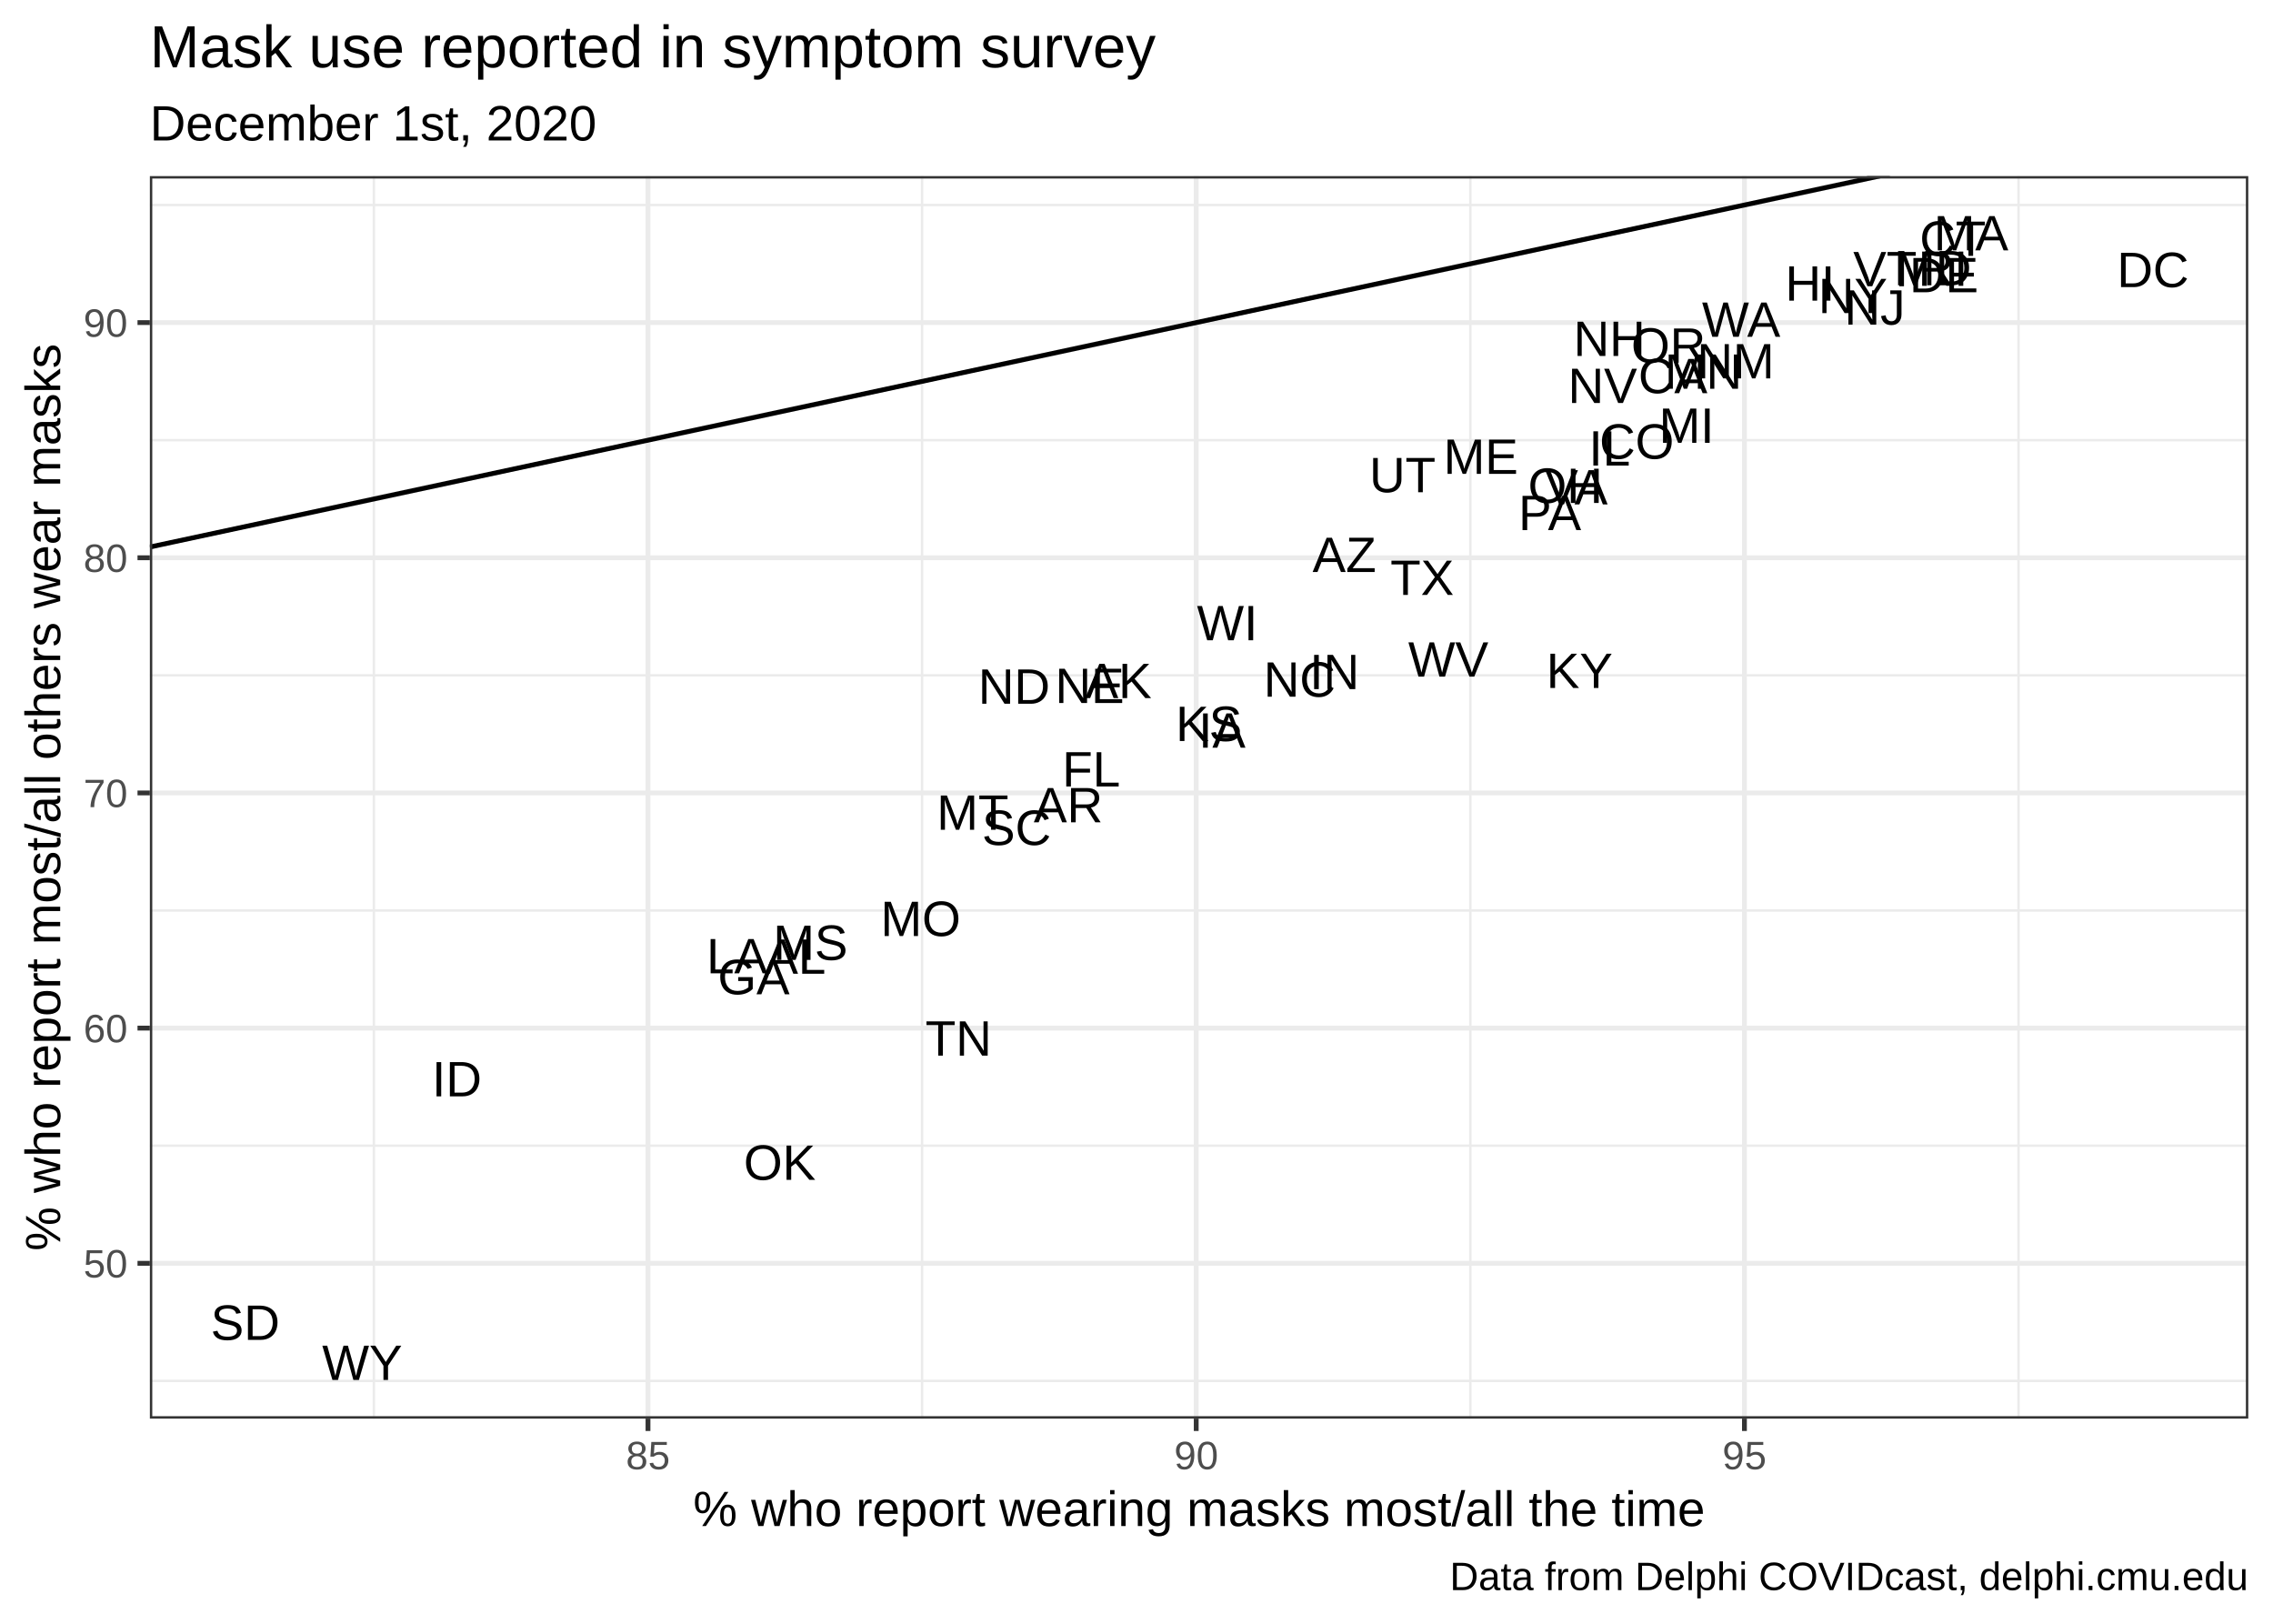
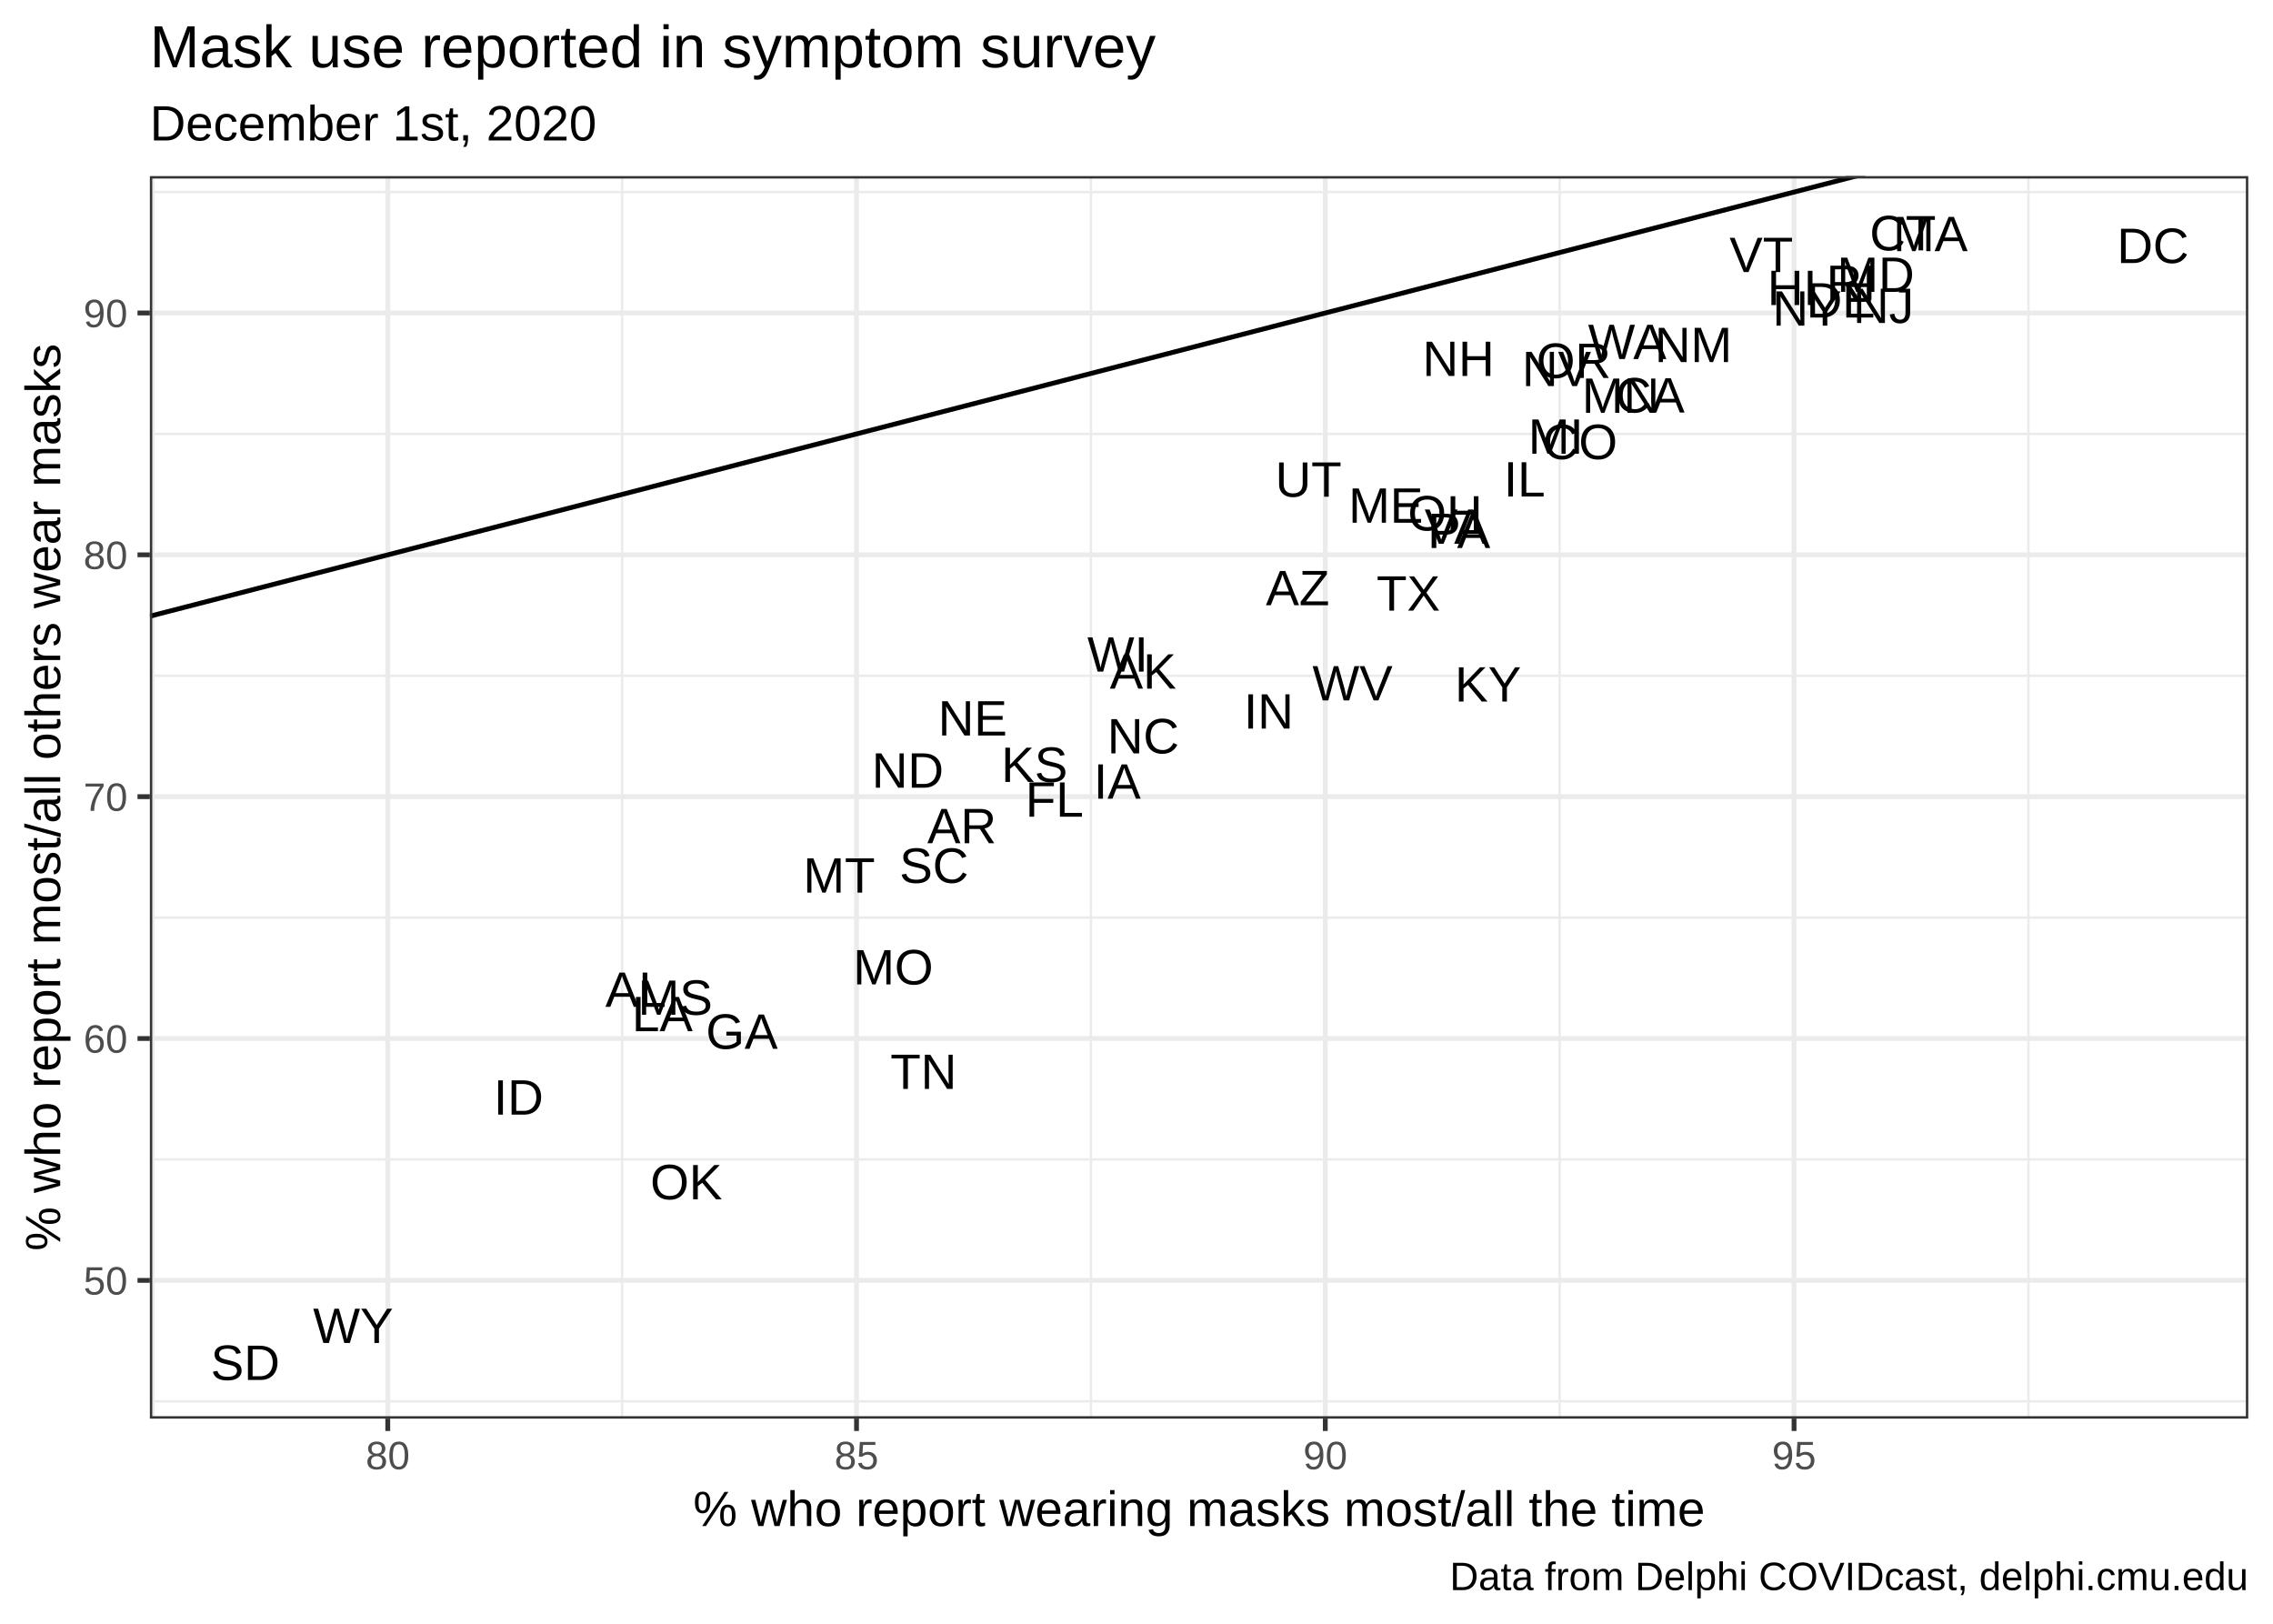
<svg xmlns="http://www.w3.org/2000/svg" viewBox="0 0 504.00 360.00">
  <defs>
    <style type="text/css">
    line, polyline, polygon, path, rect, circle {
      fill: none;
      stroke: #000000;
      stroke-linecap: round;
      stroke-linejoin: round;
      stroke-miterlimit: 10.00;
    }
  </style>
  </defs>
  <rect width="100%" height="100%" style="stroke: none; fill: #FFFFFF;" />
  <rect x="0" y="0.00" width="504.00" height="360.00" style="stroke-width: 1.07; stroke: #FFFFFF; fill: #FFFFFF;" />
  <defs>
    <clipPath id="cpMzMuMjN8NDk4LjUyfDMxNC41MnwzOS4wNA==">
      <rect x="33.23" y="39.04" width="465.29" height="275.48" />
    </clipPath>
  </defs>
  <rect x="33.23" y="39.04" width="465.29" height="275.48" style="stroke-width: 1.07; stroke: none; fill: #FFFFFF;" clip-path="url(#cpMzMuMjN8NDk4LjUyfDMxNC41MnwzOS4wNA==)" />
-   <polyline points="33.23,306.16 498.52,306.16 " style="stroke-width: 0.53; stroke: #EBEBEB; stroke-linecap: butt;" clip-path="url(#cpMzMuMjN8NDk4LjUyfDMxNC41MnwzOS4wNA==)" />
-   <polyline points="33.23,254.01 498.52,254.01 " style="stroke-width: 0.53; stroke: #EBEBEB; stroke-linecap: butt;" clip-path="url(#cpMzMuMjN8NDk4LjUyfDMxNC41MnwzOS4wNA==)" />
-   <polyline points="33.23,201.87 498.52,201.87 " style="stroke-width: 0.53; stroke: #EBEBEB; stroke-linecap: butt;" clip-path="url(#cpMzMuMjN8NDk4LjUyfDMxNC41MnwzOS4wNA==)" />
-   <polyline points="33.23,149.73 498.52,149.73 " style="stroke-width: 0.53; stroke: #EBEBEB; stroke-linecap: butt;" clip-path="url(#cpMzMuMjN8NDk4LjUyfDMxNC41MnwzOS4wNA==)" />
-   <polyline points="33.23,97.59 498.52,97.59 " style="stroke-width: 0.53; stroke: #EBEBEB; stroke-linecap: butt;" clip-path="url(#cpMzMuMjN8NDk4LjUyfDMxNC41MnwzOS4wNA==)" />
-   <polyline points="33.23,45.45 498.52,45.45 " style="stroke-width: 0.53; stroke: #EBEBEB; stroke-linecap: butt;" clip-path="url(#cpMzMuMjN8NDk4LjUyfDMxNC41MnwzOS4wNA==)" />
-   <polyline points="82.90,314.52 82.90,39.04 " style="stroke-width: 0.53; stroke: #EBEBEB; stroke-linecap: butt;" clip-path="url(#cpMzMuMjN8NDk4LjUyfDMxNC41MnwzOS4wNA==)" />
-   <polyline points="204.46,314.52 204.46,39.04 " style="stroke-width: 0.53; stroke: #EBEBEB; stroke-linecap: butt;" clip-path="url(#cpMzMuMjN8NDk4LjUyfDMxNC41MnwzOS4wNA==)" />
-   <polyline points="326.02,314.52 326.02,39.04 " style="stroke-width: 0.53; stroke: #EBEBEB; stroke-linecap: butt;" clip-path="url(#cpMzMuMjN8NDk4LjUyfDMxNC41MnwzOS4wNA==)" />
-   <polyline points="447.58,314.52 447.58,39.04 " style="stroke-width: 0.53; stroke: #EBEBEB; stroke-linecap: butt;" clip-path="url(#cpMzMuMjN8NDk4LjUyfDMxNC41MnwzOS4wNA==)" />
-   <polyline points="33.23,280.09 498.52,280.09 " style="stroke-width: 1.07; stroke: #EBEBEB; stroke-linecap: butt;" clip-path="url(#cpMzMuMjN8NDk4LjUyfDMxNC41MnwzOS4wNA==)" />
-   <polyline points="33.23,227.94 498.52,227.94 " style="stroke-width: 1.07; stroke: #EBEBEB; stroke-linecap: butt;" clip-path="url(#cpMzMuMjN8NDk4LjUyfDMxNC41MnwzOS4wNA==)" />
-   <polyline points="33.23,175.80 498.52,175.80 " style="stroke-width: 1.07; stroke: #EBEBEB; stroke-linecap: butt;" clip-path="url(#cpMzMuMjN8NDk4LjUyfDMxNC41MnwzOS4wNA==)" />
-   <polyline points="33.23,123.66 498.52,123.66 " style="stroke-width: 1.07; stroke: #EBEBEB; stroke-linecap: butt;" clip-path="url(#cpMzMuMjN8NDk4LjUyfDMxNC41MnwzOS4wNA==)" />
-   <polyline points="33.23,71.52 498.52,71.52 " style="stroke-width: 1.07; stroke: #EBEBEB; stroke-linecap: butt;" clip-path="url(#cpMzMuMjN8NDk4LjUyfDMxNC41MnwzOS4wNA==)" />
-   <polyline points="143.68,314.52 143.68,39.04 " style="stroke-width: 1.07; stroke: #EBEBEB; stroke-linecap: butt;" clip-path="url(#cpMzMuMjN8NDk4LjUyfDMxNC41MnwzOS4wNA==)" />
-   <polyline points="265.24,314.52 265.24,39.04 " style="stroke-width: 1.07; stroke: #EBEBEB; stroke-linecap: butt;" clip-path="url(#cpMzMuMjN8NDk4LjUyfDMxNC41MnwzOS4wNA==)" />
-   <polyline points="386.80,314.52 386.80,39.04 " style="stroke-width: 1.07; stroke: #EBEBEB; stroke-linecap: butt;" clip-path="url(#cpMzMuMjN8NDk4LjUyfDMxNC41MnwzOS4wNA==)" />
-   <g clip-path="url(#cpMzMuMjN8NDk4LjUyfDMxNC41MnwzOS4wNA==)">
-     <text x="240.63" y="154.78" style="font-size: 11.04px; font-family: Arial;" textLength="14.73px" lengthAdjust="spacingAndGlyphs">AK</text>
-   </g>
-   <g clip-path="url(#cpMzMuMjN8NDk4LjUyfDMxNC41MnwzOS4wNA==)">
-     <text x="169.61" y="215.89" style="font-size: 11.04px; font-family: Arial;" textLength="13.50px" lengthAdjust="spacingAndGlyphs">AL</text>
-   </g>
-   <g clip-path="url(#cpMzMuMjN8NDk4LjUyfDMxNC41MnwzOS4wNA==)">
-     <text x="229.22" y="182.31" style="font-size: 11.04px; font-family: Arial;" textLength="15.34px" lengthAdjust="spacingAndGlyphs">AR</text>
-   </g>
-   <g clip-path="url(#cpMzMuMjN8NDk4LjUyfDMxNC41MnwzOS4wNA==)">
-     <text x="291.04" y="126.82" style="font-size: 11.04px; font-family: Arial;" textLength="14.11px" lengthAdjust="spacingAndGlyphs">AZ</text>
-   </g>
-   <g clip-path="url(#cpMzMuMjN8NDk4LjUyfDMxNC41MnwzOS4wNA==)">
-     <text x="363.26" y="87.17" style="font-size: 11.04px; font-family: Arial;" textLength="15.34px" lengthAdjust="spacingAndGlyphs">CA</text>
-   </g>
-   <g clip-path="url(#cpMzMuMjN8NDk4LjUyfDMxNC41MnwzOS4wNA==)">
-     <text x="354.64" y="101.71" style="font-size: 11.04px; font-family: Arial;" textLength="16.56px" lengthAdjust="spacingAndGlyphs">CO</text>
-   </g>
-   <g clip-path="url(#cpMzMuMjN8NDk4LjUyfDMxNC41MnwzOS4wNA==)">
-     <text x="425.64" y="56.73" style="font-size: 11.04px; font-family: Arial;" textLength="14.72px" lengthAdjust="spacingAndGlyphs">CT</text>
-   </g>
-   <g clip-path="url(#cpMzMuMjN8NDk4LjUyfDMxNC41MnwzOS4wNA==)">
-     <text x="469.40" y="63.66" style="font-size: 11.04px; font-family: Arial;" textLength="15.94px" lengthAdjust="spacingAndGlyphs">DC</text>
-   </g>
-   <g clip-path="url(#cpMzMuMjN8NDk4LjUyfDMxNC41MnwzOS4wNA==)">
-     <text x="423.36" y="64.80" style="font-size: 11.04px; font-family: Arial;" textLength="15.34px" lengthAdjust="spacingAndGlyphs">DE</text>
-   </g>
-   <g clip-path="url(#cpMzMuMjN8NDk4LjUyfDMxNC41MnwzOS4wNA==)">
-     <text x="235.52" y="174.37" style="font-size: 11.04px; font-family: Arial;" textLength="12.88px" lengthAdjust="spacingAndGlyphs">FL</text>
-   </g>
-   <g clip-path="url(#cpMzMuMjN8NDk4LjUyfDMxNC41MnwzOS4wNA==)">
-     <text x="159.14" y="220.44" style="font-size: 11.04px; font-family: Arial;" textLength="15.95px" lengthAdjust="spacingAndGlyphs">GA</text>
-   </g>
-   <g clip-path="url(#cpMzMuMjN8NDk4LjUyfDMxNC41MnwzOS4wNA==)">
-     <text x="395.84" y="66.66" style="font-size: 11.04px; font-family: Arial;" textLength="11.04px" lengthAdjust="spacingAndGlyphs">HI</text>
-   </g>
-   <g clip-path="url(#cpMzMuMjN8NDk4LjUyfDMxNC41MnwzOS4wNA==)">
-     <text x="265.75" y="165.77" style="font-size: 11.04px; font-family: Arial;" textLength="10.43px" lengthAdjust="spacingAndGlyphs">IA</text>
-   </g>
-   <g clip-path="url(#cpMzMuMjN8NDk4LjUyfDMxNC41MnwzOS4wNA==)">
-     <text x="95.78" y="243.07" style="font-size: 11.04px; font-family: Arial;" textLength="11.04px" lengthAdjust="spacingAndGlyphs">ID</text>
-   </g>
-   <g clip-path="url(#cpMzMuMjN8NDk4LjUyfDMxNC41MnwzOS4wNA==)">
-     <text x="352.29" y="103.22" style="font-size: 11.04px; font-family: Arial;" textLength="9.21px" lengthAdjust="spacingAndGlyphs">IL</text>
-   </g>
-   <g clip-path="url(#cpMzMuMjN8NDk4LjUyfDMxNC41MnwzOS4wNA==)">
-     <text x="290.37" y="152.79" style="font-size: 11.04px; font-family: Arial;" textLength="11.04px" lengthAdjust="spacingAndGlyphs">IN</text>
-   </g>
-   <g clip-path="url(#cpMzMuMjN8NDk4LjUyfDMxNC41MnwzOS4wNA==)">
-     <text x="260.70" y="164.30" style="font-size: 11.04px; font-family: Arial;" textLength="14.73px" lengthAdjust="spacingAndGlyphs">KS</text>
-   </g>
-   <g clip-path="url(#cpMzMuMjN8NDk4LjUyfDMxNC41MnwzOS4wNA==)">
-     <text x="342.87" y="152.53" style="font-size: 11.04px; font-family: Arial;" textLength="14.73px" lengthAdjust="spacingAndGlyphs">KY</text>
-   </g>
-   <g clip-path="url(#cpMzMuMjN8NDk4LjUyfDMxNC41MnwzOS4wNA==)">
-     <text x="156.66" y="215.79" style="font-size: 11.04px; font-family: Arial;" textLength="13.50px" lengthAdjust="spacingAndGlyphs">LA</text>
-   </g>
-   <g clip-path="url(#cpMzMuMjN8NDk4LjUyfDMxNC41MnwzOS4wNA==)">
-     <text x="428.77" y="55.51" style="font-size: 11.04px; font-family: Arial;" textLength="16.56px" lengthAdjust="spacingAndGlyphs">MA</text>
-   </g>
-   <g clip-path="url(#cpMzMuMjN8NDk4LjUyfDMxNC41MnwzOS4wNA==)">
-     <text x="419.96" y="63.24" style="font-size: 11.04px; font-family: Arial;" textLength="17.17px" lengthAdjust="spacingAndGlyphs">MD</text>
-   </g>
-   <g clip-path="url(#cpMzMuMjN8NDk4LjUyfDMxNC41MnwzOS4wNA==)">
-     <text x="320.07" y="105.06" style="font-size: 11.04px; font-family: Arial;" textLength="16.56px" lengthAdjust="spacingAndGlyphs">ME</text>
-   </g>
-   <g clip-path="url(#cpMzMuMjN8NDk4LjUyfDMxNC41MnwzOS4wNA==)">
-     <text x="367.84" y="98.18" style="font-size: 11.04px; font-family: Arial;" textLength="12.26px" lengthAdjust="spacingAndGlyphs">MI</text>
-   </g>
-   <g clip-path="url(#cpMzMuMjN8NDk4LjUyfDMxNC41MnwzOS4wNA==)">
-     <text x="369.10" y="86.19" style="font-size: 11.04px; font-family: Arial;" textLength="17.17px" lengthAdjust="spacingAndGlyphs">MN</text>
-   </g>
-   <g clip-path="url(#cpMzMuMjN8NDk4LjUyfDMxNC41MnwzOS4wNA==)">
-     <text x="195.25" y="207.52" style="font-size: 11.04px; font-family: Arial;" textLength="17.78px" lengthAdjust="spacingAndGlyphs">MO</text>
-   </g>
-   <g clip-path="url(#cpMzMuMjN8NDk4LjUyfDMxNC41MnwzOS4wNA==)">
-     <text x="171.42" y="212.83" style="font-size: 11.04px; font-family: Arial;" textLength="16.56px" lengthAdjust="spacingAndGlyphs">MS</text>
-   </g>
-   <g clip-path="url(#cpMzMuMjN8NDk4LjUyfDMxNC41MnwzOS4wNA==)">
-     <text x="207.70" y="183.96" style="font-size: 11.04px; font-family: Arial;" textLength="15.94px" lengthAdjust="spacingAndGlyphs">MT</text>
-   </g>
-   <g clip-path="url(#cpMzMuMjN8NDk4LjUyfDMxNC41MnwzOS4wNA==)">
-     <text x="280.18" y="154.47" style="font-size: 11.04px; font-family: Arial;" textLength="15.94px" lengthAdjust="spacingAndGlyphs">NC</text>
-   </g>
-   <g clip-path="url(#cpMzMuMjN8NDk4LjUyfDMxNC41MnwzOS4wNA==)">
-     <text x="216.89" y="156.03" style="font-size: 11.04px; font-family: Arial;" textLength="15.94px" lengthAdjust="spacingAndGlyphs">ND</text>
-   </g>
-   <g clip-path="url(#cpMzMuMjN8NDk4LjUyfDMxNC41MnwzOS4wNA==)">
-     <text x="233.96" y="155.86" style="font-size: 11.04px; font-family: Arial;" textLength="15.34px" lengthAdjust="spacingAndGlyphs">NE</text>
-   </g>
-   <g clip-path="url(#cpMzMuMjN8NDk4LjUyfDMxNC41MnwzOS4wNA==)">
-     <text x="348.89" y="78.92" style="font-size: 11.04px; font-family: Arial;" textLength="15.94px" lengthAdjust="spacingAndGlyphs">NH</text>
-   </g>
-   <g clip-path="url(#cpMzMuMjN8NDk4LjUyfDMxNC41MnwzOS4wNA==)">
-     <text x="408.95" y="71.97" style="font-size: 11.04px; font-family: Arial;" textLength="13.49px" lengthAdjust="spacingAndGlyphs">NJ</text>
-   </g>
-   <g clip-path="url(#cpMzMuMjN8NDk4LjUyfDMxNC41MnwzOS4wNA==)">
-     <text x="376.26" y="83.90" style="font-size: 11.04px; font-family: Arial;" textLength="17.17px" lengthAdjust="spacingAndGlyphs">NM</text>
-   </g>
-   <g clip-path="url(#cpMzMuMjN8NDk4LjUyfDMxNC41MnwzOS4wNA==)">
-     <text x="347.67" y="89.34" style="font-size: 11.04px; font-family: Arial;" textLength="15.34px" lengthAdjust="spacingAndGlyphs">NV</text>
-   </g>
-   <g clip-path="url(#cpMzMuMjN8NDk4LjUyfDMxNC41MnwzOS4wNA==)">
-     <text x="403.17" y="69.42" style="font-size: 11.04px; font-family: Arial;" textLength="15.34px" lengthAdjust="spacingAndGlyphs">NY</text>
-   </g>
-   <g clip-path="url(#cpMzMuMjN8NDk4LjUyfDMxNC41MnwzOS4wNA==)">
-     <text x="338.82" y="111.51" style="font-size: 11.04px; font-family: Arial;" textLength="16.56px" lengthAdjust="spacingAndGlyphs">OH</text>
-   </g>
-   <g clip-path="url(#cpMzMuMjN8NDk4LjUyfDMxNC41MnwzOS4wNA==)">
-     <text x="164.91" y="261.58" style="font-size: 11.04px; font-family: Arial;" textLength="15.95px" lengthAdjust="spacingAndGlyphs">OK</text>
-   </g>
-   <g clip-path="url(#cpMzMuMjN8NDk4LjUyfDMxNC41MnwzOS4wNA==)">
-     <text x="361.69" y="80.42" style="font-size: 11.04px; font-family: Arial;" textLength="16.56px" lengthAdjust="spacingAndGlyphs">OR</text>
-   </g>
-   <g clip-path="url(#cpMzMuMjN8NDk4LjUyfDMxNC41MnwzOS4wNA==)">
-     <text x="336.69" y="117.53" style="font-size: 11.04px; font-family: Arial;" textLength="14.73px" lengthAdjust="spacingAndGlyphs">PA</text>
-   </g>
-   <g clip-path="url(#cpMzMuMjN8NDk4LjUyfDMxNC41MnwzOS4wNA==)">
-     <text x="425.30" y="63.37" style="font-size: 11.04px; font-family: Arial;" textLength="11.04px" lengthAdjust="spacingAndGlyphs">RI</text>
-   </g>
-   <g clip-path="url(#cpMzMuMjN8NDk4LjUyfDMxNC41MnwzOS4wNA==)">
-     <text x="217.73" y="187.34" style="font-size: 11.04px; font-family: Arial;" textLength="15.34px" lengthAdjust="spacingAndGlyphs">SC</text>
-   </g>
-   <g clip-path="url(#cpMzMuMjN8NDk4LjUyfDMxNC41MnwzOS4wNA==)">
-     <text x="46.71" y="297.06" style="font-size: 11.04px; font-family: Arial;" textLength="15.34px" lengthAdjust="spacingAndGlyphs">SD</text>
-   </g>
-   <g clip-path="url(#cpMzMuMjN8NDk4LjUyfDMxNC41MnwzOS4wNA==)">
-     <text x="205.18" y="234.04" style="font-size: 11.04px; font-family: Arial;" textLength="14.72px" lengthAdjust="spacingAndGlyphs">TN</text>
-   </g>
-   <g clip-path="url(#cpMzMuMjN8NDk4LjUyfDMxNC41MnwzOS4wNA==)">
-     <text x="308.28" y="131.91" style="font-size: 11.04px; font-family: Arial;" textLength="14.11px" lengthAdjust="spacingAndGlyphs">TX</text>
-   </g>
-   <g clip-path="url(#cpMzMuMjN8NDk4LjUyfDMxNC41MnwzOS4wNA==)">
-     <text x="303.62" y="109.13" style="font-size: 11.04px; font-family: Arial;" textLength="14.72px" lengthAdjust="spacingAndGlyphs">UT</text>
-   </g>
-   <g clip-path="url(#cpMzMuMjN8NDk4LjUyfDMxNC41MnwzOS4wNA==)">
-     <text x="342.57" y="111.83" style="font-size: 11.04px; font-family: Arial;" textLength="14.73px" lengthAdjust="spacingAndGlyphs">VA</text>
-   </g>
-   <g clip-path="url(#cpMzMuMjN8NDk4LjUyfDMxNC41MnwzOS4wNA==)">
-     <text x="410.92" y="63.47" style="font-size: 11.04px; font-family: Arial;" textLength="14.11px" lengthAdjust="spacingAndGlyphs">VT</text>
-   </g>
-   <g clip-path="url(#cpMzMuMjN8NDk4LjUyfDMxNC41MnwzOS4wNA==)">
-     <text x="377.39" y="74.67" style="font-size: 11.04px; font-family: Arial;" textLength="17.78px" lengthAdjust="spacingAndGlyphs">WA</text>
-   </g>
-   <g clip-path="url(#cpMzMuMjN8NDk4LjUyfDMxNC41MnwzOS4wNA==)">
-     <text x="265.40" y="141.95" style="font-size: 11.04px; font-family: Arial;" textLength="13.49px" lengthAdjust="spacingAndGlyphs">WI</text>
-   </g>
-   <g clip-path="url(#cpMzMuMjN8NDk4LjUyfDMxNC41MnwzOS4wNA==)">
-     <text x="312.25" y="150.02" style="font-size: 11.04px; font-family: Arial;" textLength="17.78px" lengthAdjust="spacingAndGlyphs">WV</text>
-   </g>
-   <g clip-path="url(#cpMzMuMjN8NDk4LjUyfDMxNC41MnwzOS4wNA==)">
-     <text x="71.43" y="305.95" style="font-size: 11.04px; font-family: Arial;" textLength="17.78px" lengthAdjust="spacingAndGlyphs">WY</text>
-   </g>
-   <line x1="33.23" y1="121.28" x2="498.52" y2="21.49" style="stroke-width: 1.07; stroke-linecap: butt;" clip-path="url(#cpMzMuMjN8NDk4LjUyfDMxNC41MnwzOS4wNA==)" />
+   <polyline points="33.23,310.69 498.52,310.69 " style="stroke-width: 0.53; stroke: #EBEBEB; stroke-linecap: butt;" clip-path="url(#cpMzMuMjN8NDk4LjUyfDMxNC41MnwzOS4wNA==)" />
+   <polyline points="33.23,257.06 498.52,257.06 " style="stroke-width: 0.53; stroke: #EBEBEB; stroke-linecap: butt;" clip-path="url(#cpMzMuMjN8NDk4LjUyfDMxNC41MnwzOS4wNA==)" />
+   <polyline points="33.23,203.44 498.52,203.44 " style="stroke-width: 0.53; stroke: #EBEBEB; stroke-linecap: butt;" clip-path="url(#cpMzMuMjN8NDk4LjUyfDMxNC41MnwzOS4wNA==)" />
+   <polyline points="33.23,149.82 498.52,149.82 " style="stroke-width: 0.53; stroke: #EBEBEB; stroke-linecap: butt;" clip-path="url(#cpMzMuMjN8NDk4LjUyfDMxNC41MnwzOS4wNA==)" />
+   <polyline points="33.23,96.20 498.52,96.20 " style="stroke-width: 0.53; stroke: #EBEBEB; stroke-linecap: butt;" clip-path="url(#cpMzMuMjN8NDk4LjUyfDMxNC41MnwzOS4wNA==)" />
+   <polyline points="33.23,42.58 498.52,42.58 " style="stroke-width: 0.53; stroke: #EBEBEB; stroke-linecap: butt;" clip-path="url(#cpMzMuMjN8NDk4LjUyfDMxNC41MnwzOS4wNA==)" />
+   <polyline points="34.01,314.52 34.01,39.04 " style="stroke-width: 0.53; stroke: #EBEBEB; stroke-linecap: butt;" clip-path="url(#cpMzMuMjN8NDk4LjUyfDMxNC41MnwzOS4wNA==)" />
+   <polyline points="137.95,314.52 137.95,39.04 " style="stroke-width: 0.53; stroke: #EBEBEB; stroke-linecap: butt;" clip-path="url(#cpMzMuMjN8NDk4LjUyfDMxNC41MnwzOS4wNA==)" />
+   <polyline points="241.89,314.52 241.89,39.04 " style="stroke-width: 0.53; stroke: #EBEBEB; stroke-linecap: butt;" clip-path="url(#cpMzMuMjN8NDk4LjUyfDMxNC41MnwzOS4wNA==)" />
+   <polyline points="345.83,314.52 345.83,39.04 " style="stroke-width: 0.53; stroke: #EBEBEB; stroke-linecap: butt;" clip-path="url(#cpMzMuMjN8NDk4LjUyfDMxNC41MnwzOS4wNA==)" />
+   <polyline points="449.77,314.52 449.77,39.04 " style="stroke-width: 0.53; stroke: #EBEBEB; stroke-linecap: butt;" clip-path="url(#cpMzMuMjN8NDk4LjUyfDMxNC41MnwzOS4wNA==)" />
+   <polyline points="33.23,283.87 498.52,283.87 " style="stroke-width: 1.07; stroke: #EBEBEB; stroke-linecap: butt;" clip-path="url(#cpMzMuMjN8NDk4LjUyfDMxNC41MnwzOS4wNA==)" />
+   <polyline points="33.23,230.25 498.52,230.25 " style="stroke-width: 1.07; stroke: #EBEBEB; stroke-linecap: butt;" clip-path="url(#cpMzMuMjN8NDk4LjUyfDMxNC41MnwzOS4wNA==)" />
+   <polyline points="33.23,176.63 498.52,176.63 " style="stroke-width: 1.07; stroke: #EBEBEB; stroke-linecap: butt;" clip-path="url(#cpMzMuMjN8NDk4LjUyfDMxNC41MnwzOS4wNA==)" />
+   <polyline points="33.23,123.01 498.52,123.01 " style="stroke-width: 1.07; stroke: #EBEBEB; stroke-linecap: butt;" clip-path="url(#cpMzMuMjN8NDk4LjUyfDMxNC41MnwzOS4wNA==)" />
+   <polyline points="33.23,69.39 498.52,69.39 " style="stroke-width: 1.07; stroke: #EBEBEB; stroke-linecap: butt;" clip-path="url(#cpMzMuMjN8NDk4LjUyfDMxNC41MnwzOS4wNA==)" />
+   <polyline points="85.98,314.52 85.98,39.04 " style="stroke-width: 1.07; stroke: #EBEBEB; stroke-linecap: butt;" clip-path="url(#cpMzMuMjN8NDk4LjUyfDMxNC41MnwzOS4wNA==)" />
+   <polyline points="189.92,314.52 189.92,39.04 " style="stroke-width: 1.07; stroke: #EBEBEB; stroke-linecap: butt;" clip-path="url(#cpMzMuMjN8NDk4LjUyfDMxNC41MnwzOS4wNA==)" />
+   <polyline points="293.86,314.52 293.86,39.04 " style="stroke-width: 1.07; stroke: #EBEBEB; stroke-linecap: butt;" clip-path="url(#cpMzMuMjN8NDk4LjUyfDMxNC41MnwzOS4wNA==)" />
+   <polyline points="397.80,314.52 397.80,39.04 " style="stroke-width: 1.07; stroke: #EBEBEB; stroke-linecap: butt;" clip-path="url(#cpMzMuMjN8NDk4LjUyfDMxNC41MnwzOS4wNA==)" />
+   <g clip-path="url(#cpMzMuMjN8NDk4LjUyfDMxNC41MnwzOS4wNA==)">
+     <text x="246.09" y="152.67" style="font-size: 11.04px; font-family: Arial;" textLength="14.73px" lengthAdjust="spacingAndGlyphs">AK</text>
+   </g>
+   <g clip-path="url(#cpMzMuMjN8NDk4LjUyfDMxNC41MnwzOS4wNA==)">
+     <text x="134.23" y="223.22" style="font-size: 11.04px; font-family: Arial;" textLength="13.50px" lengthAdjust="spacingAndGlyphs">AL</text>
+   </g>
+   <g clip-path="url(#cpMzMuMjN8NDk4LjUyfDMxNC41MnwzOS4wNA==)">
+     <text x="205.62" y="186.95" style="font-size: 11.04px; font-family: Arial;" textLength="15.34px" lengthAdjust="spacingAndGlyphs">AR</text>
+   </g>
+   <g clip-path="url(#cpMzMuMjN8NDk4LjUyfDMxNC41MnwzOS4wNA==)">
+     <text x="280.69" y="134.18" style="font-size: 11.04px; font-family: Arial;" textLength="14.11px" lengthAdjust="spacingAndGlyphs">AZ</text>
+   </g>
+   <g clip-path="url(#cpMzMuMjN8NDk4LjUyfDMxNC41MnwzOS4wNA==)">
+     <text x="358.20" y="91.45" style="font-size: 11.04px; font-family: Arial;" textLength="15.34px" lengthAdjust="spacingAndGlyphs">CA</text>
+   </g>
+   <g clip-path="url(#cpMzMuMjN8NDk4LjUyfDMxNC41MnwzOS4wNA==)">
+     <text x="342.09" y="101.79" style="font-size: 11.04px; font-family: Arial;" textLength="16.56px" lengthAdjust="spacingAndGlyphs">CO</text>
+   </g>
+   <g clip-path="url(#cpMzMuMjN8NDk4LjUyfDMxNC41MnwzOS4wNA==)">
+     <text x="414.56" y="55.51" style="font-size: 11.04px; font-family: Arial;" textLength="14.72px" lengthAdjust="spacingAndGlyphs">CT</text>
+   </g>
+   <g clip-path="url(#cpMzMuMjN8NDk4LjUyfDMxNC41MnwzOS4wNA==)">
+     <text x="469.40" y="58.31" style="font-size: 11.04px; font-family: Arial;" textLength="15.94px" lengthAdjust="spacingAndGlyphs">DC</text>
+   </g>
+   <g clip-path="url(#cpMzMuMjN8NDk4LjUyfDMxNC41MnwzOS4wNA==)">
+     <text x="400.51" y="70.40" style="font-size: 11.04px; font-family: Arial;" textLength="15.34px" lengthAdjust="spacingAndGlyphs">DE</text>
+   </g>
+   <g clip-path="url(#cpMzMuMjN8NDk4LjUyfDMxNC41MnwzOS4wNA==)">
+     <text x="227.37" y="181.07" style="font-size: 11.04px; font-family: Arial;" textLength="12.88px" lengthAdjust="spacingAndGlyphs">FL</text>
+   </g>
+   <g clip-path="url(#cpMzMuMjN8NDk4LjUyfDMxNC41MnwzOS4wNA==)">
+     <text x="156.51" y="232.53" style="font-size: 11.04px; font-family: Arial;" textLength="15.95px" lengthAdjust="spacingAndGlyphs">GA</text>
+   </g>
+   <g clip-path="url(#cpMzMuMjN8NDk4LjUyfDMxNC41MnwzOS4wNA==)">
+     <text x="391.87" y="67.63" style="font-size: 11.04px; font-family: Arial;" textLength="11.04px" lengthAdjust="spacingAndGlyphs">HI</text>
+   </g>
+   <g clip-path="url(#cpMzMuMjN8NDk4LjUyfDMxNC41MnwzOS4wNA==)">
+     <text x="242.51" y="177.07" style="font-size: 11.04px; font-family: Arial;" textLength="10.43px" lengthAdjust="spacingAndGlyphs">IA</text>
+   </g>
+   <g clip-path="url(#cpMzMuMjN8NDk4LjUyfDMxNC41MnwzOS4wNA==)">
+     <text x="109.46" y="247.12" style="font-size: 11.04px; font-family: Arial;" textLength="11.04px" lengthAdjust="spacingAndGlyphs">ID</text>
+   </g>
+   <g clip-path="url(#cpMzMuMjN8NDk4LjUyfDMxNC41MnwzOS4wNA==)">
+     <text x="333.42" y="110.08" style="font-size: 11.04px; font-family: Arial;" textLength="9.21px" lengthAdjust="spacingAndGlyphs">IL</text>
+   </g>
+   <g clip-path="url(#cpMzMuMjN8NDk4LjUyfDMxNC41MnwzOS4wNA==)">
+     <text x="275.79" y="161.54" style="font-size: 11.04px; font-family: Arial;" textLength="11.04px" lengthAdjust="spacingAndGlyphs">IN</text>
+   </g>
+   <g clip-path="url(#cpMzMuMjN8NDk4LjUyfDMxNC41MnwzOS4wNA==)">
+     <text x="222.01" y="173.36" style="font-size: 11.04px; font-family: Arial;" textLength="14.73px" lengthAdjust="spacingAndGlyphs">KS</text>
+   </g>
+   <g clip-path="url(#cpMzMuMjN8NDk4LjUyfDMxNC41MnwzOS4wNA==)">
+     <text x="322.58" y="155.54" style="font-size: 11.04px; font-family: Arial;" textLength="14.73px" lengthAdjust="spacingAndGlyphs">KY</text>
+   </g>
+   <g clip-path="url(#cpMzMuMjN8NDk4LjUyfDMxNC41MnwzOS4wNA==)">
+     <text x="140.10" y="228.63" style="font-size: 11.04px; font-family: Arial;" textLength="13.50px" lengthAdjust="spacingAndGlyphs">LA</text>
+   </g>
+   <g clip-path="url(#cpMzMuMjN8NDk4LjUyfDMxNC41MnwzOS4wNA==)">
+     <text x="419.75" y="55.69" style="font-size: 11.04px; font-family: Arial;" textLength="16.56px" lengthAdjust="spacingAndGlyphs">MA</text>
+   </g>
+   <g clip-path="url(#cpMzMuMjN8NDk4LjUyfDMxNC41MnwzOS4wNA==)">
+     <text x="407.32" y="64.71" style="font-size: 11.04px; font-family: Arial;" textLength="17.17px" lengthAdjust="spacingAndGlyphs">MD</text>
+   </g>
+   <g clip-path="url(#cpMzMuMjN8NDk4LjUyfDMxNC41MnwzOS4wNA==)">
+     <text x="299.01" y="115.90" style="font-size: 11.04px; font-family: Arial;" textLength="16.56px" lengthAdjust="spacingAndGlyphs">ME</text>
+   </g>
+   <g clip-path="url(#cpMzMuMjN8NDk4LjUyfDMxNC41MnwzOS4wNA==)">
+     <text x="338.86" y="100.60" style="font-size: 11.04px; font-family: Arial;" textLength="12.26px" lengthAdjust="spacingAndGlyphs">MI</text>
+   </g>
+   <g clip-path="url(#cpMzMuMjN8NDk4LjUyfDMxNC41MnwzOS4wNA==)">
+     <text x="350.77" y="91.52" style="font-size: 11.04px; font-family: Arial;" textLength="17.17px" lengthAdjust="spacingAndGlyphs">MN</text>
+   </g>
+   <g clip-path="url(#cpMzMuMjN8NDk4LjUyfDMxNC41MnwzOS4wNA==)">
+     <text x="189.16" y="218.26" style="font-size: 11.04px; font-family: Arial;" textLength="17.78px" lengthAdjust="spacingAndGlyphs">MO</text>
+   </g>
+   <g clip-path="url(#cpMzMuMjN8NDk4LjUyfDMxNC41MnwzOS4wNA==)">
+     <text x="141.45" y="224.99" style="font-size: 11.04px; font-family: Arial;" textLength="16.56px" lengthAdjust="spacingAndGlyphs">MS</text>
+   </g>
+   <g clip-path="url(#cpMzMuMjN8NDk4LjUyfDMxNC41MnwzOS4wNA==)">
+     <text x="178.09" y="197.90" style="font-size: 11.04px; font-family: Arial;" textLength="15.94px" lengthAdjust="spacingAndGlyphs">MT</text>
+   </g>
+   <g clip-path="url(#cpMzMuMjN8NDk4LjUyfDMxNC41MnwzOS4wNA==)">
+     <text x="245.51" y="167.03" style="font-size: 11.04px; font-family: Arial;" textLength="15.94px" lengthAdjust="spacingAndGlyphs">NC</text>
+   </g>
+   <g clip-path="url(#cpMzMuMjN8NDk4LjUyfDMxNC41MnwzOS4wNA==)">
+     <text x="193.30" y="174.63" style="font-size: 11.04px; font-family: Arial;" textLength="15.94px" lengthAdjust="spacingAndGlyphs">ND</text>
+   </g>
+   <g clip-path="url(#cpMzMuMjN8NDk4LjUyfDMxNC41MnwzOS4wNA==)">
+     <text x="208.00" y="163.07" style="font-size: 11.04px; font-family: Arial;" textLength="15.34px" lengthAdjust="spacingAndGlyphs">NE</text>
+   </g>
+   <g clip-path="url(#cpMzMuMjN8NDk4LjUyfDMxNC41MnwzOS4wNA==)">
+     <text x="315.41" y="83.36" style="font-size: 11.04px; font-family: Arial;" textLength="15.94px" lengthAdjust="spacingAndGlyphs">NH</text>
+   </g>
+   <g clip-path="url(#cpMzMuMjN8NDk4LjUyfDMxNC41MnwzOS4wNA==)">
+     <text x="410.87" y="71.61" style="font-size: 11.04px; font-family: Arial;" textLength="13.49px" lengthAdjust="spacingAndGlyphs">NJ</text>
+   </g>
+   <g clip-path="url(#cpMzMuMjN8NDk4LjUyfDMxNC41MnwzOS4wNA==)">
+     <text x="366.89" y="80.27" style="font-size: 11.04px; font-family: Arial;" textLength="17.17px" lengthAdjust="spacingAndGlyphs">NM</text>
+   </g>
+   <g clip-path="url(#cpMzMuMjN8NDk4LjUyfDMxNC41MnwzOS4wNA==)">
+     <text x="337.48" y="85.59" style="font-size: 11.04px; font-family: Arial;" textLength="15.34px" lengthAdjust="spacingAndGlyphs">NV</text>
+   </g>
+   <g clip-path="url(#cpMzMuMjN8NDk4LjUyfDMxNC41MnwzOS4wNA==)">
+     <text x="393.01" y="72.20" style="font-size: 11.04px; font-family: Arial;" textLength="15.34px" lengthAdjust="spacingAndGlyphs">NY</text>
+   </g>
+   <g clip-path="url(#cpMzMuMjN8NDk4LjUyfDMxNC41MnwzOS4wNA==)">
+     <text x="312.16" y="117.62" style="font-size: 11.04px; font-family: Arial;" textLength="16.56px" lengthAdjust="spacingAndGlyphs">OH</text>
+   </g>
+   <g clip-path="url(#cpMzMuMjN8NDk4LjUyfDMxNC41MnwzOS4wNA==)">
+     <text x="144.20" y="265.90" style="font-size: 11.04px; font-family: Arial;" textLength="15.95px" lengthAdjust="spacingAndGlyphs">OK</text>
+   </g>
+   <g clip-path="url(#cpMzMuMjN8NDk4LjUyfDMxNC41MnwzOS4wNA==)">
+     <text x="340.67" y="83.80" style="font-size: 11.04px; font-family: Arial;" textLength="16.56px" lengthAdjust="spacingAndGlyphs">OR</text>
+   </g>
+   <g clip-path="url(#cpMzMuMjN8NDk4LjUyfDMxNC41MnwzOS4wNA==)">
+     <text x="316.54" y="121.49" style="font-size: 11.04px; font-family: Arial;" textLength="14.73px" lengthAdjust="spacingAndGlyphs">PA</text>
+   </g>
+   <g clip-path="url(#cpMzMuMjN8NDk4LjUyfDMxNC41MnwzOS4wNA==)">
+     <text x="404.95" y="66.50" style="font-size: 11.04px; font-family: Arial;" textLength="11.04px" lengthAdjust="spacingAndGlyphs">RI</text>
+   </g>
+   <g clip-path="url(#cpMzMuMjN8NDk4LjUyfDMxNC41MnwzOS4wNA==)">
+     <text x="199.43" y="195.74" style="font-size: 11.04px; font-family: Arial;" textLength="15.34px" lengthAdjust="spacingAndGlyphs">SC</text>
+   </g>
+   <g clip-path="url(#cpMzMuMjN8NDk4LjUyfDMxNC41MnwzOS4wNA==)">
+     <text x="46.71" y="305.95" style="font-size: 11.04px; font-family: Arial;" textLength="15.34px" lengthAdjust="spacingAndGlyphs">SD</text>
+   </g>
+   <g clip-path="url(#cpMzMuMjN8NDk4LjUyfDMxNC41MnwzOS4wNA==)">
+     <text x="197.42" y="241.43" style="font-size: 11.04px; font-family: Arial;" textLength="14.72px" lengthAdjust="spacingAndGlyphs">TN</text>
+   </g>
+   <g clip-path="url(#cpMzMuMjN8NDk4LjUyfDMxNC41MnwzOS4wNA==)">
+     <text x="305.22" y="135.38" style="font-size: 11.04px; font-family: Arial;" textLength="14.11px" lengthAdjust="spacingAndGlyphs">TX</text>
+   </g>
+   <g clip-path="url(#cpMzMuMjN8NDk4LjUyfDMxNC41MnwzOS4wNA==)">
+     <text x="282.76" y="110.13" style="font-size: 11.04px; font-family: Arial;" textLength="14.72px" lengthAdjust="spacingAndGlyphs">UT</text>
+   </g>
+   <g clip-path="url(#cpMzMuMjN8NDk4LjUyfDMxNC41MnwzOS4wNA==)">
+     <text x="315.87" y="120.56" style="font-size: 11.04px; font-family: Arial;" textLength="14.73px" lengthAdjust="spacingAndGlyphs">VA</text>
+   </g>
+   <g clip-path="url(#cpMzMuMjN8NDk4LjUyfDMxNC41MnwzOS4wNA==)">
+     <text x="383.49" y="60.32" style="font-size: 11.04px; font-family: Arial;" textLength="14.11px" lengthAdjust="spacingAndGlyphs">VT</text>
+   </g>
+   <g clip-path="url(#cpMzMuMjN8NDk4LjUyfDMxNC41MnwzOS4wNA==)">
+     <text x="352.13" y="79.60" style="font-size: 11.04px; font-family: Arial;" textLength="17.78px" lengthAdjust="spacingAndGlyphs">WA</text>
+   </g>
+   <g clip-path="url(#cpMzMuMjN8NDk4LjUyfDMxNC41MnwzOS4wNA==)">
+     <text x="241.10" y="148.91" style="font-size: 11.04px; font-family: Arial;" textLength="13.49px" lengthAdjust="spacingAndGlyphs">WI</text>
+   </g>
+   <g clip-path="url(#cpMzMuMjN8NDk4LjUyfDMxNC41MnwzOS4wNA==)">
+     <text x="291.01" y="155.29" style="font-size: 11.04px; font-family: Arial;" textLength="17.78px" lengthAdjust="spacingAndGlyphs">WV</text>
+   </g>
+   <g clip-path="url(#cpMzMuMjN8NDk4LjUyfDMxNC41MnwzOS4wNA==)">
+     <text x="69.42" y="297.75" style="font-size: 11.04px; font-family: Arial;" textLength="17.78px" lengthAdjust="spacingAndGlyphs">WY</text>
+   </g>
+   <line x1="33.23" y1="136.62" x2="498.52" y2="16.60" style="stroke-width: 1.07; stroke-linecap: butt;" clip-path="url(#cpMzMuMjN8NDk4LjUyfDMxNC41MnwzOS4wNA==)" />
  <rect x="33.23" y="39.04" width="465.29" height="275.48" style="stroke-width: 1.07; stroke: #333333;" clip-path="url(#cpMzMuMjN8NDk4LjUyfDMxNC41MnwzOS4wNA==)" />
  <defs>
    <clipPath id="cpMC4wMHw1MDQuMDB8MzYwLjAwfDAuMDA=">
      <rect x="0.00" y="0.00" width="504.00" height="360.00" />
    </clipPath>
  </defs>
  <g clip-path="url(#cpMC4wMHw1MDQuMDB8MzYwLjAwfDAuMDA=)">
-     <text x="18.51" y="283.23" style="font-size: 8.80px; fill: #4D4D4D; font-family: Arial;" textLength="9.79px" lengthAdjust="spacingAndGlyphs">50</text>
-   </g>
-   <g clip-path="url(#cpMC4wMHw1MDQuMDB8MzYwLjAwfDAuMDA=)">
-     <text x="18.51" y="231.09" style="font-size: 8.80px; fill: #4D4D4D; font-family: Arial;" textLength="9.79px" lengthAdjust="spacingAndGlyphs">60</text>
-   </g>
-   <g clip-path="url(#cpMC4wMHw1MDQuMDB8MzYwLjAwfDAuMDA=)">
-     <text x="18.51" y="178.95" style="font-size: 8.80px; fill: #4D4D4D; font-family: Arial;" textLength="9.79px" lengthAdjust="spacingAndGlyphs">70</text>
-   </g>
-   <g clip-path="url(#cpMC4wMHw1MDQuMDB8MzYwLjAwfDAuMDA=)">
-     <text x="18.51" y="126.81" style="font-size: 8.80px; fill: #4D4D4D; font-family: Arial;" textLength="9.79px" lengthAdjust="spacingAndGlyphs">80</text>
-   </g>
-   <g clip-path="url(#cpMC4wMHw1MDQuMDB8MzYwLjAwfDAuMDA=)">
-     <text x="18.51" y="74.67" style="font-size: 8.80px; fill: #4D4D4D; font-family: Arial;" textLength="9.79px" lengthAdjust="spacingAndGlyphs">90</text>
-   </g>
-   <polyline points="30.49,280.09 33.23,280.09 " style="stroke-width: 1.07; stroke: #333333; stroke-linecap: butt;" clip-path="url(#cpMC4wMHw1MDQuMDB8MzYwLjAwfDAuMDA=)" />
-   <polyline points="30.49,227.94 33.23,227.94 " style="stroke-width: 1.07; stroke: #333333; stroke-linecap: butt;" clip-path="url(#cpMC4wMHw1MDQuMDB8MzYwLjAwfDAuMDA=)" />
-   <polyline points="30.49,175.80 33.23,175.80 " style="stroke-width: 1.07; stroke: #333333; stroke-linecap: butt;" clip-path="url(#cpMC4wMHw1MDQuMDB8MzYwLjAwfDAuMDA=)" />
-   <polyline points="30.49,123.66 33.23,123.66 " style="stroke-width: 1.07; stroke: #333333; stroke-linecap: butt;" clip-path="url(#cpMC4wMHw1MDQuMDB8MzYwLjAwfDAuMDA=)" />
-   <polyline points="30.49,71.52 33.23,71.52 " style="stroke-width: 1.07; stroke: #333333; stroke-linecap: butt;" clip-path="url(#cpMC4wMHw1MDQuMDB8MzYwLjAwfDAuMDA=)" />
-   <polyline points="143.68,317.26 143.68,314.52 " style="stroke-width: 1.07; stroke: #333333; stroke-linecap: butt;" clip-path="url(#cpMC4wMHw1MDQuMDB8MzYwLjAwfDAuMDA=)" />
-   <polyline points="265.24,317.26 265.24,314.52 " style="stroke-width: 1.07; stroke: #333333; stroke-linecap: butt;" clip-path="url(#cpMC4wMHw1MDQuMDB8MzYwLjAwfDAuMDA=)" />
-   <polyline points="386.80,317.26 386.80,314.52 " style="stroke-width: 1.07; stroke: #333333; stroke-linecap: butt;" clip-path="url(#cpMC4wMHw1MDQuMDB8MzYwLjAwfDAuMDA=)" />
-   <g clip-path="url(#cpMC4wMHw1MDQuMDB8MzYwLjAwfDAuMDA=)">
-     <text x="138.79" y="325.75" style="font-size: 8.80px; fill: #4D4D4D; font-family: Arial;" textLength="9.79px" lengthAdjust="spacingAndGlyphs">85</text>
-   </g>
-   <g clip-path="url(#cpMC4wMHw1MDQuMDB8MzYwLjAwfDAuMDA=)">
-     <text x="260.35" y="325.75" style="font-size: 8.80px; fill: #4D4D4D; font-family: Arial;" textLength="9.79px" lengthAdjust="spacingAndGlyphs">90</text>
-   </g>
-   <g clip-path="url(#cpMC4wMHw1MDQuMDB8MzYwLjAwfDAuMDA=)">
-     <text x="381.91" y="325.75" style="font-size: 8.80px; fill: #4D4D4D; font-family: Arial;" textLength="9.79px" lengthAdjust="spacingAndGlyphs">95</text>
+     <text x="18.51" y="287.02" style="font-size: 8.80px; fill: #4D4D4D; font-family: Arial;" textLength="9.79px" lengthAdjust="spacingAndGlyphs">50</text>
+   </g>
+   <g clip-path="url(#cpMC4wMHw1MDQuMDB8MzYwLjAwfDAuMDA=)">
+     <text x="18.51" y="233.40" style="font-size: 8.80px; fill: #4D4D4D; font-family: Arial;" textLength="9.79px" lengthAdjust="spacingAndGlyphs">60</text>
+   </g>
+   <g clip-path="url(#cpMC4wMHw1MDQuMDB8MzYwLjAwfDAuMDA=)">
+     <text x="18.51" y="179.78" style="font-size: 8.80px; fill: #4D4D4D; font-family: Arial;" textLength="9.79px" lengthAdjust="spacingAndGlyphs">70</text>
+   </g>
+   <g clip-path="url(#cpMC4wMHw1MDQuMDB8MzYwLjAwfDAuMDA=)">
+     <text x="18.51" y="126.16" style="font-size: 8.80px; fill: #4D4D4D; font-family: Arial;" textLength="9.79px" lengthAdjust="spacingAndGlyphs">80</text>
+   </g>
+   <g clip-path="url(#cpMC4wMHw1MDQuMDB8MzYwLjAwfDAuMDA=)">
+     <text x="18.51" y="72.54" style="font-size: 8.80px; fill: #4D4D4D; font-family: Arial;" textLength="9.79px" lengthAdjust="spacingAndGlyphs">90</text>
+   </g>
+   <polyline points="30.49,283.87 33.23,283.87 " style="stroke-width: 1.07; stroke: #333333; stroke-linecap: butt;" clip-path="url(#cpMC4wMHw1MDQuMDB8MzYwLjAwfDAuMDA=)" />
+   <polyline points="30.49,230.25 33.23,230.25 " style="stroke-width: 1.07; stroke: #333333; stroke-linecap: butt;" clip-path="url(#cpMC4wMHw1MDQuMDB8MzYwLjAwfDAuMDA=)" />
+   <polyline points="30.49,176.63 33.23,176.63 " style="stroke-width: 1.07; stroke: #333333; stroke-linecap: butt;" clip-path="url(#cpMC4wMHw1MDQuMDB8MzYwLjAwfDAuMDA=)" />
+   <polyline points="30.49,123.01 33.23,123.01 " style="stroke-width: 1.07; stroke: #333333; stroke-linecap: butt;" clip-path="url(#cpMC4wMHw1MDQuMDB8MzYwLjAwfDAuMDA=)" />
+   <polyline points="30.49,69.39 33.23,69.39 " style="stroke-width: 1.07; stroke: #333333; stroke-linecap: butt;" clip-path="url(#cpMC4wMHw1MDQuMDB8MzYwLjAwfDAuMDA=)" />
+   <polyline points="85.98,317.26 85.98,314.52 " style="stroke-width: 1.07; stroke: #333333; stroke-linecap: butt;" clip-path="url(#cpMC4wMHw1MDQuMDB8MzYwLjAwfDAuMDA=)" />
+   <polyline points="189.92,317.26 189.92,314.52 " style="stroke-width: 1.07; stroke: #333333; stroke-linecap: butt;" clip-path="url(#cpMC4wMHw1MDQuMDB8MzYwLjAwfDAuMDA=)" />
+   <polyline points="293.86,317.26 293.86,314.52 " style="stroke-width: 1.07; stroke: #333333; stroke-linecap: butt;" clip-path="url(#cpMC4wMHw1MDQuMDB8MzYwLjAwfDAuMDA=)" />
+   <polyline points="397.80,317.26 397.80,314.52 " style="stroke-width: 1.07; stroke: #333333; stroke-linecap: butt;" clip-path="url(#cpMC4wMHw1MDQuMDB8MzYwLjAwfDAuMDA=)" />
+   <g clip-path="url(#cpMC4wMHw1MDQuMDB8MzYwLjAwfDAuMDA=)">
+     <text x="81.09" y="325.75" style="font-size: 8.80px; fill: #4D4D4D; font-family: Arial;" textLength="9.79px" lengthAdjust="spacingAndGlyphs">80</text>
+   </g>
+   <g clip-path="url(#cpMC4wMHw1MDQuMDB8MzYwLjAwfDAuMDA=)">
+     <text x="185.03" y="325.75" style="font-size: 8.80px; fill: #4D4D4D; font-family: Arial;" textLength="9.79px" lengthAdjust="spacingAndGlyphs">85</text>
+   </g>
+   <g clip-path="url(#cpMC4wMHw1MDQuMDB8MzYwLjAwfDAuMDA=)">
+     <text x="288.97" y="325.75" style="font-size: 8.80px; fill: #4D4D4D; font-family: Arial;" textLength="9.79px" lengthAdjust="spacingAndGlyphs">90</text>
+   </g>
+   <g clip-path="url(#cpMC4wMHw1MDQuMDB8MzYwLjAwfDAuMDA=)">
+     <text x="392.91" y="325.75" style="font-size: 8.80px; fill: #4D4D4D; font-family: Arial;" textLength="9.79px" lengthAdjust="spacingAndGlyphs">95</text>
  </g>
  <g clip-path="url(#cpMC4wMHw1MDQuMDB8MzYwLjAwfDAuMDA=)">
    <text x="153.70" y="338.34" style="font-size: 11.00px; font-family: Arial;" textLength="224.36px" lengthAdjust="spacingAndGlyphs">% who report wearing masks most/all the time</text>
  </g>
  <g clip-path="url(#cpMC4wMHw1MDQuMDB8MzYwLjAwfDAuMDA=)">
    <text transform="translate(13.35,277.34) rotate(-90)" style="font-size: 11.00px; font-family: Arial;" textLength="201.13px" lengthAdjust="spacingAndGlyphs">% who report most/all others wear masks</text>
  </g>
  <g clip-path="url(#cpMC4wMHw1MDQuMDB8MzYwLjAwfDAuMDA=)">
    <text x="33.23" y="31.14" style="font-size: 11.00px; font-family: Arial;" textLength="99.05px" lengthAdjust="spacingAndGlyphs">December 1st, 2020</text>
  </g>
  <g clip-path="url(#cpMC4wMHw1MDQuMDB8MzYwLjAwfDAuMDA=)">
    <text x="33.23" y="14.93" style="font-size: 13.20px; font-family: Arial;" textLength="223.01px" lengthAdjust="spacingAndGlyphs">Mask use reported in symptom survey</text>
  </g>
  <g clip-path="url(#cpMC4wMHw1MDQuMDB8MzYwLjAwfDAuMDA=)">
    <text x="321.47" y="352.54" style="font-size: 8.80px; font-family: Arial;" textLength="177.05px" lengthAdjust="spacingAndGlyphs">Data from Delphi COVIDcast, delphi.cmu.edu</text>
  </g>
</svg>
